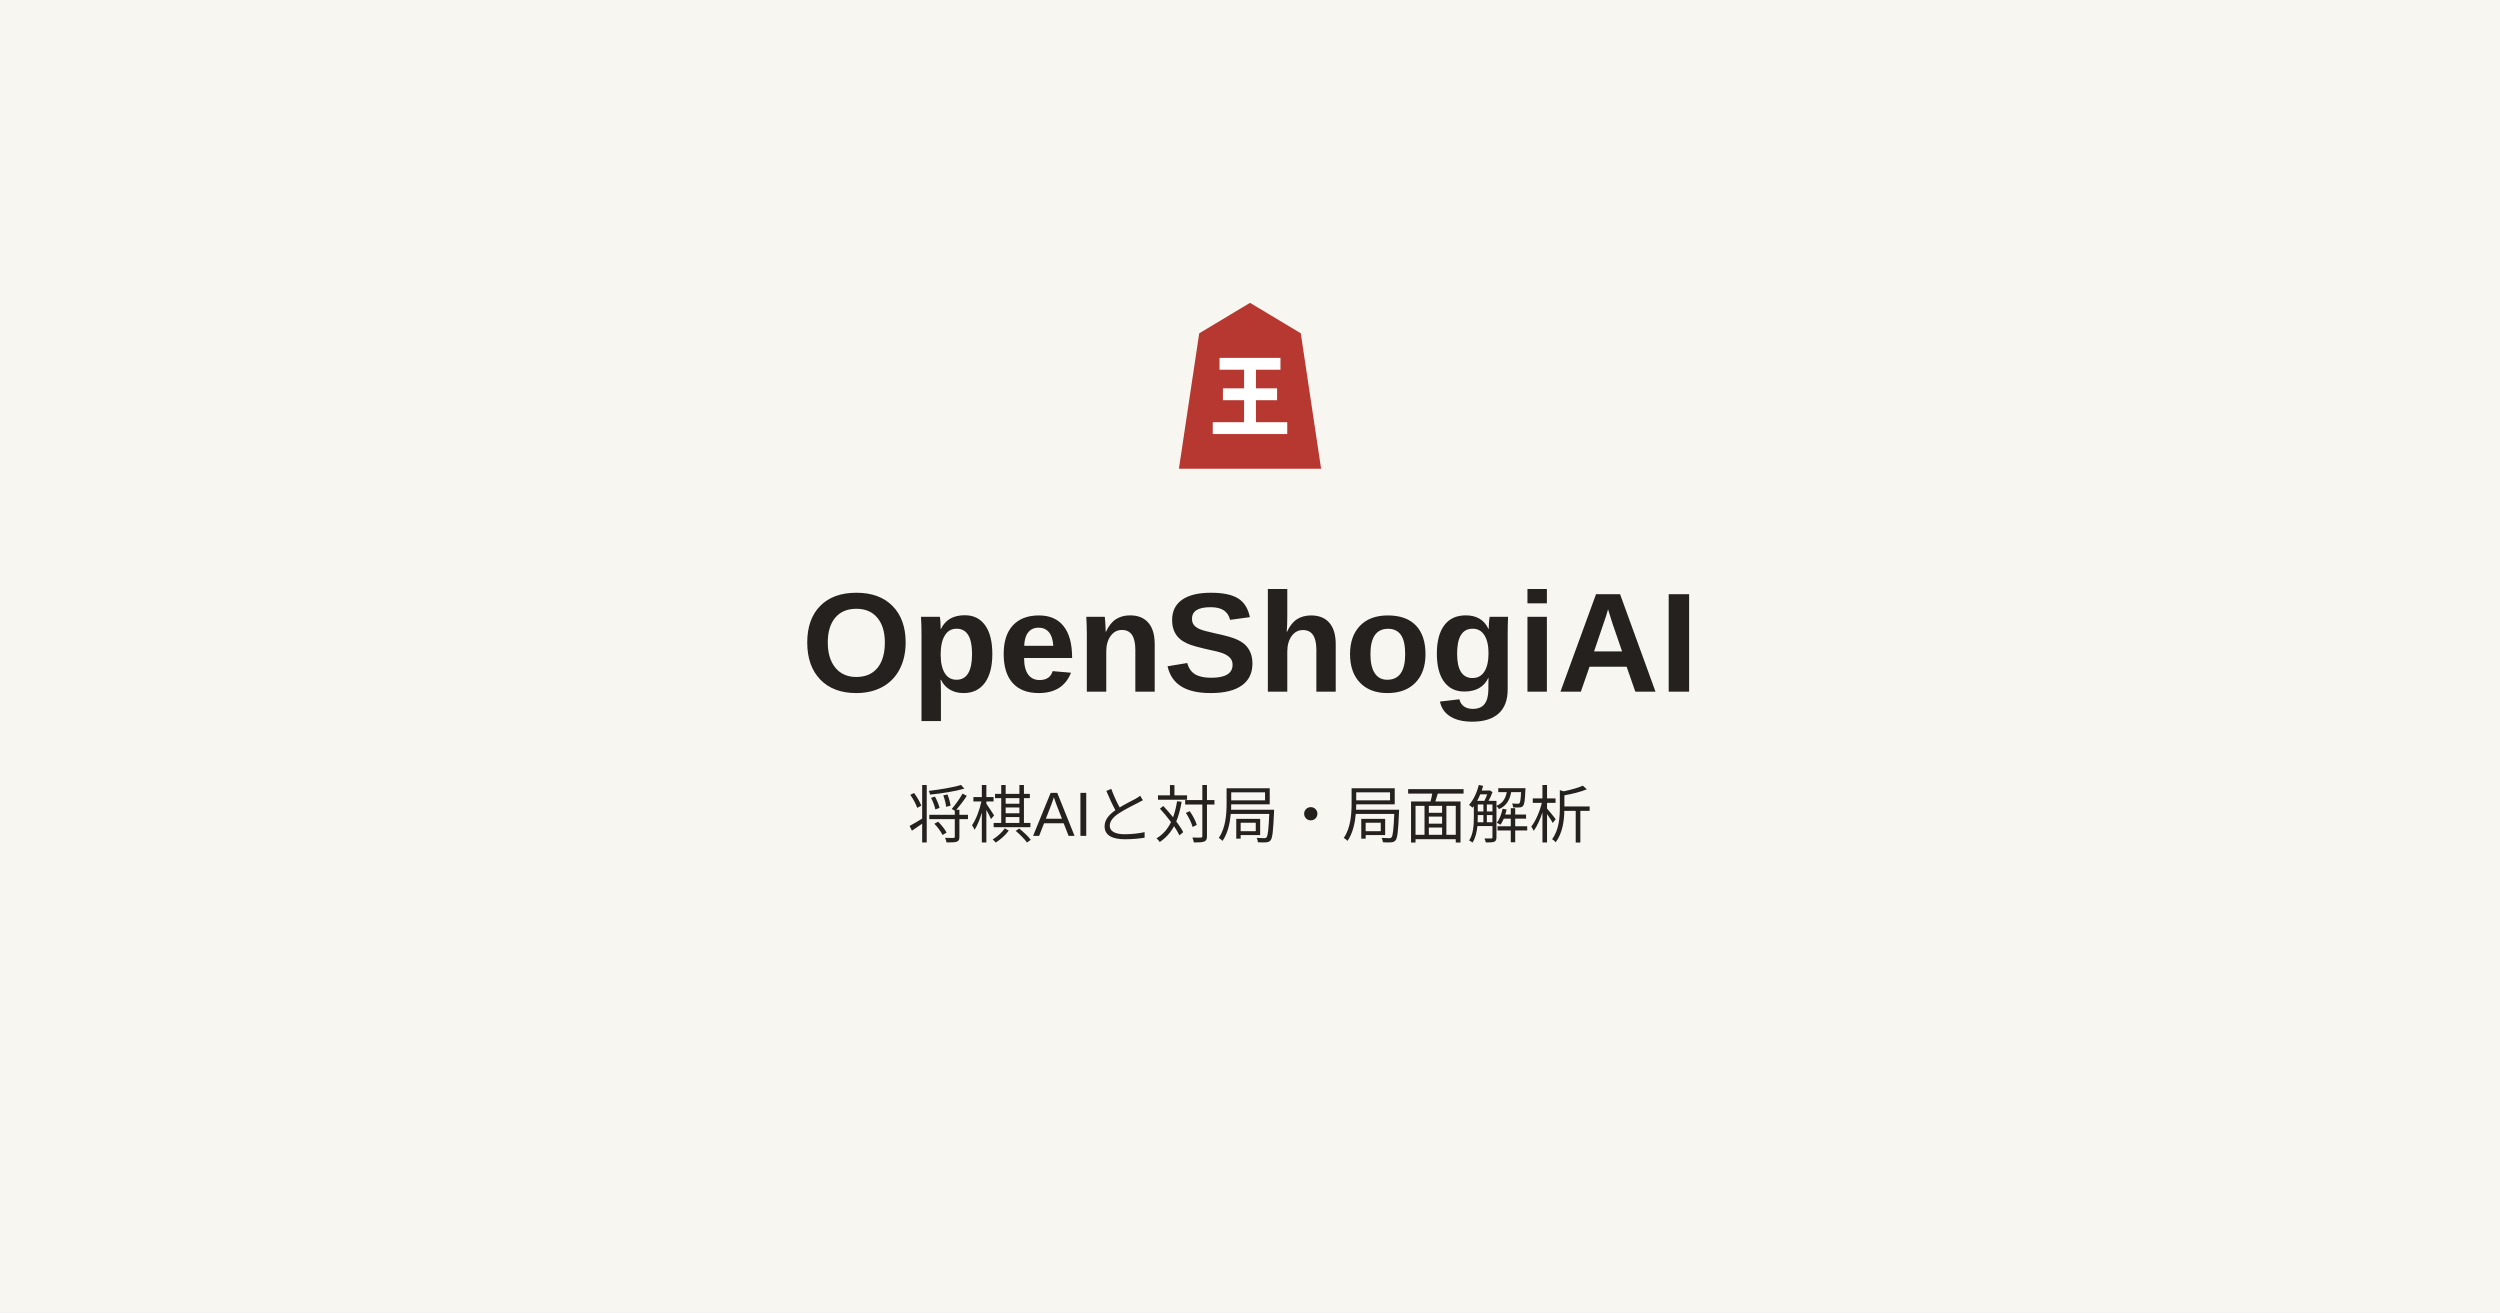
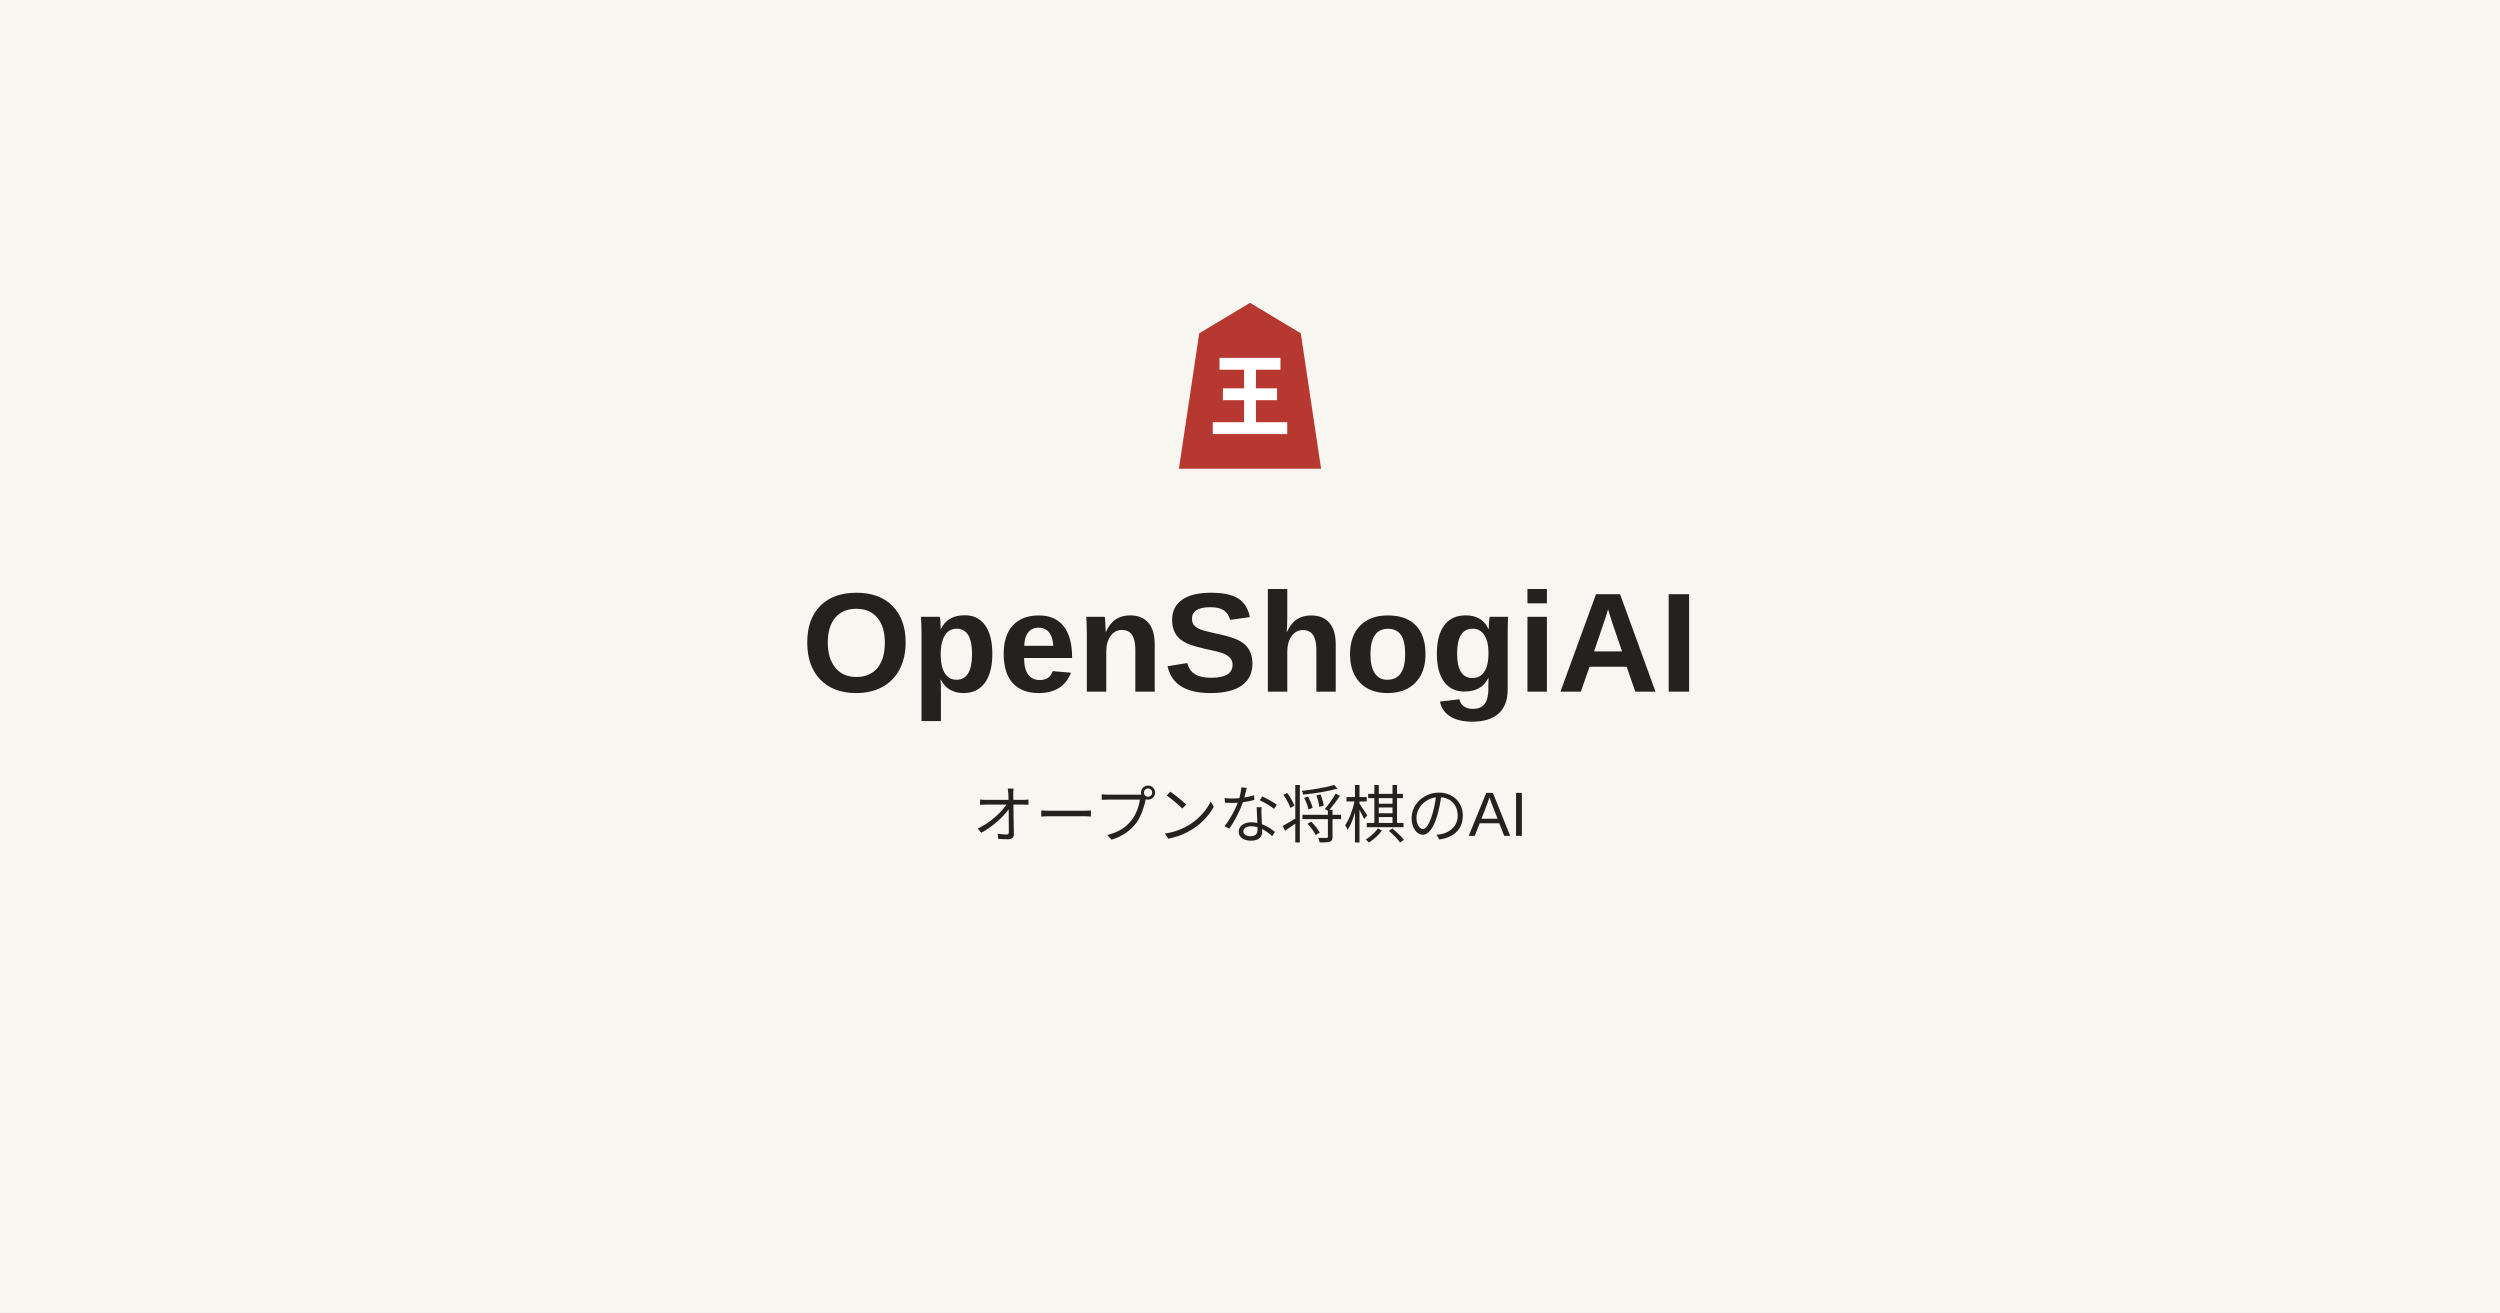
<svg xmlns="http://www.w3.org/2000/svg" width="1200" height="630" viewBox="0 0 1200 630">
  <defs>
    <symbol id="mark" viewBox="0 0 64 64">
      <rect width="64" height="64" rx="8" fill="#f8f6f1" />
      <path d="M32 7 47 16 53 56H11l6-40Z" fill="#b63830" />
      <path d="M23 25h18M24 34h16M21 44h22M32 25v19" fill="none" stroke="#fff" stroke-width="3.5" />
    </symbol>
  </defs>
  <rect width="1200" height="630" fill="#f8f6f1" />
  <use href="#mark" x="548" y="134" width="104" height="104" />
  <g fill="#24211f" text-anchor="middle" font-family="Arial, 'Hiragino Kaku Gothic ProN', sans-serif">
    <text x="600" y="332" font-size="68" font-weight="700">OpenShogiAI</text>
-     <text x="600" y="402" font-size="30">将棋AIと対局・局面解析</text>
+     <text x="600" y="402" font-size="30">オープンな将棋のAI</text>
  </g>
</svg>
